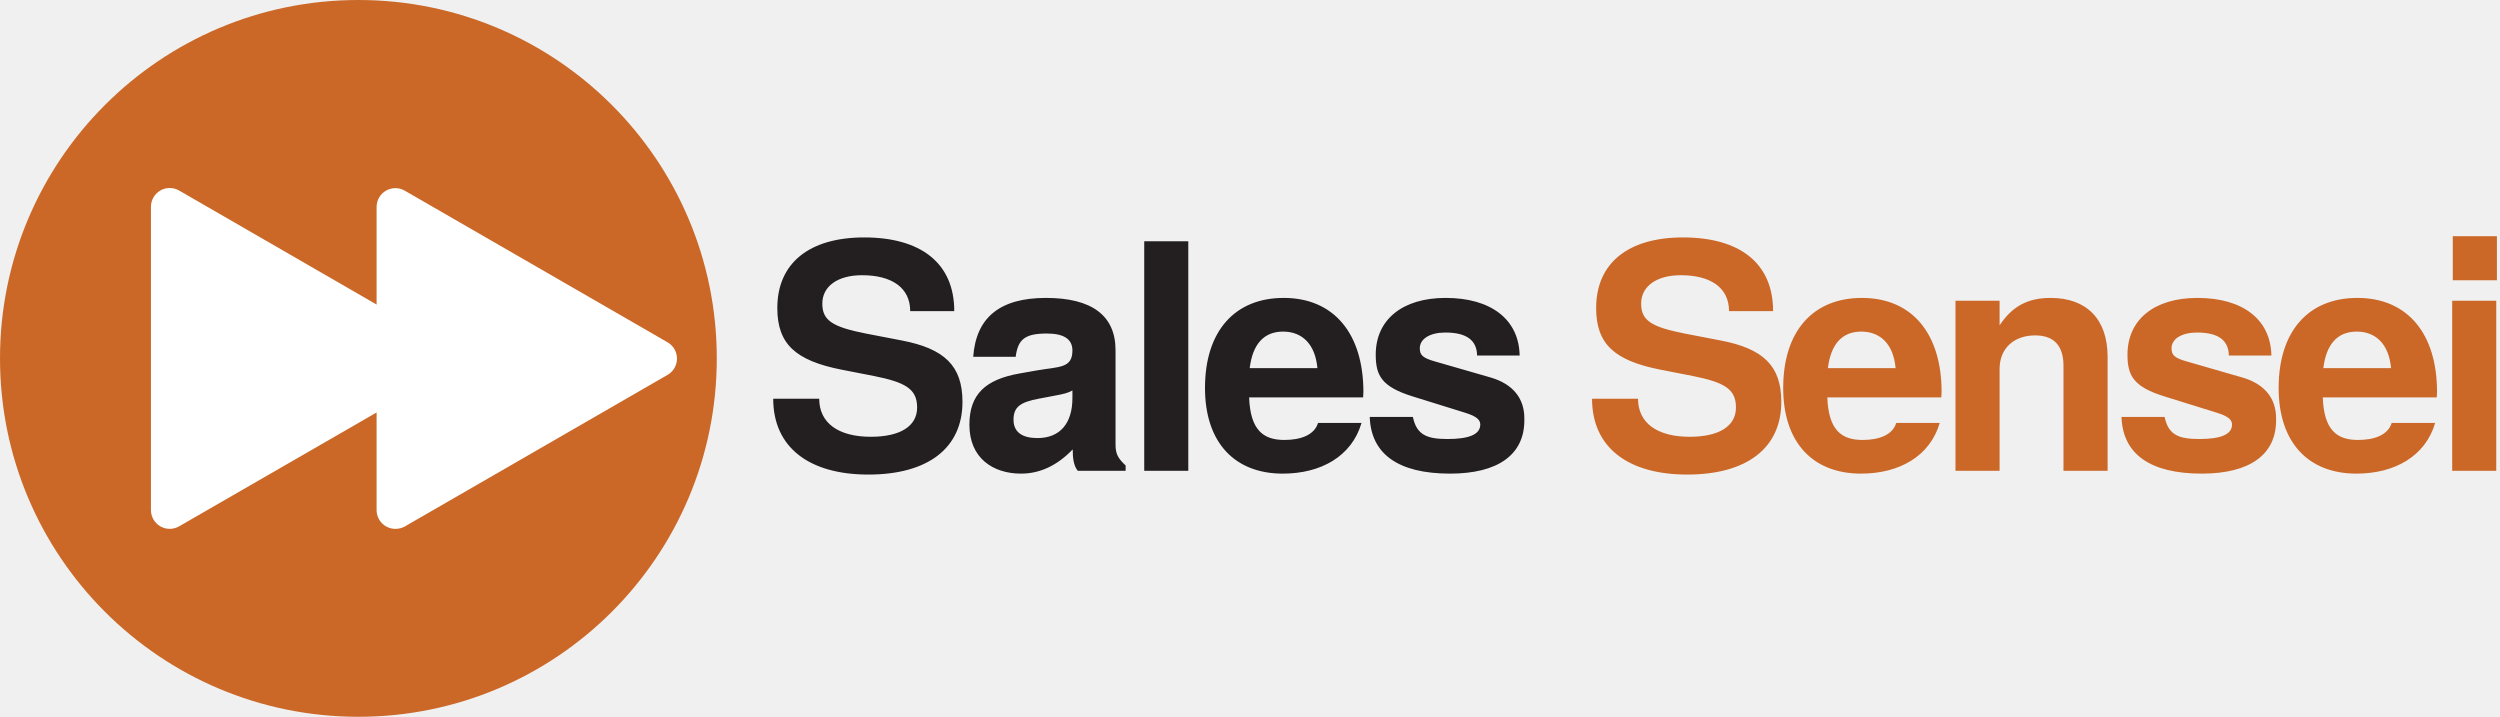
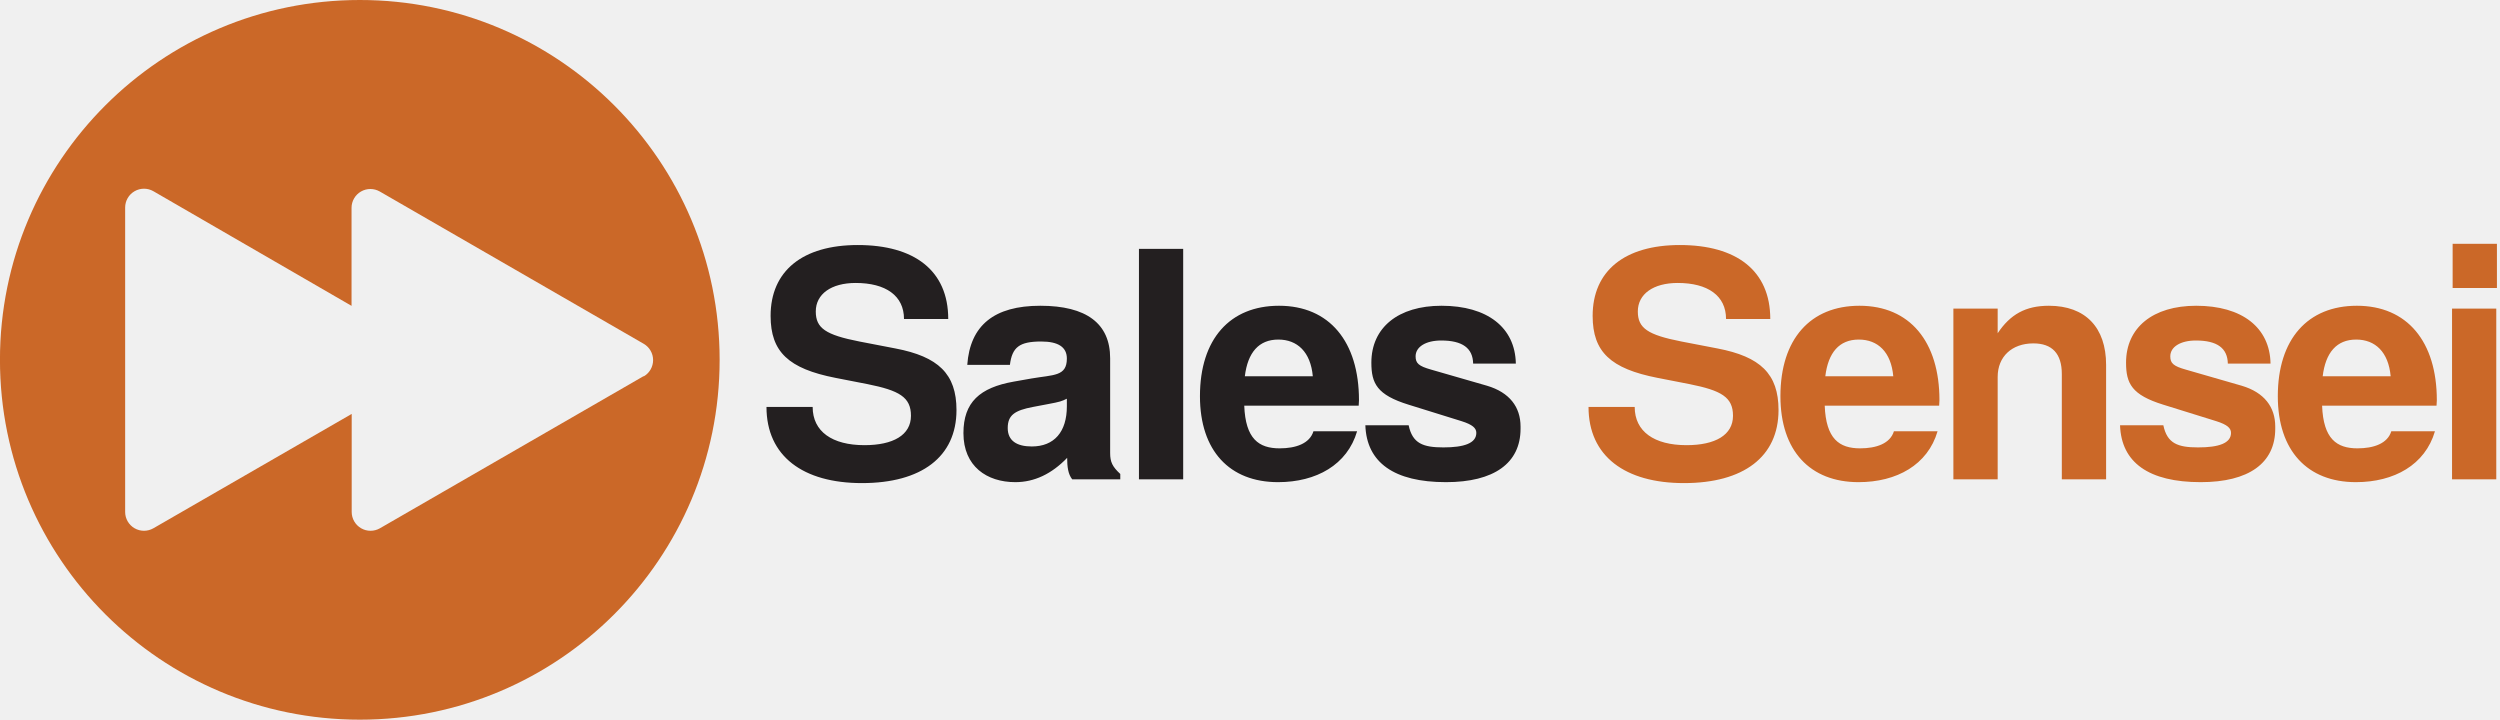
- <svg xmlns="http://www.w3.org/2000/svg" viewBox="0 0 665.82 190.91">
-   <circle cx="95.45" cy="95.45" r="95.45" fill="#cb6828" />
-   <polygon points="175.25 95.45 105.3 55.06 105.3 89.76 45.2 55.06 45.2 135.84 105.3 101.15 105.3 135.84 175.25 95.45" fill="#fff" />
-   <path d="M112.44,151.47a5,5,0,0,1-5-5v-26L54.84,150.8a5,5,0,0,1-7.5-4.33V65.69a5,5,0,0,1,7.5-4.33l52.6,30.37v-26a5,5,0,0,1,7.5-4.33l70,40.39a5,5,0,0,1,0,8.66l-70,40.39A5,5,0,0,1,112.44,151.47Zm0-44.7a5,5,0,0,1,5,5v26l55-31.73-55-31.73v26a5,5,0,0,1-7.5,4.33L57.34,74.35v63.46l52.6-30.37A5,5,0,0,1,112.44,106.77Z" transform="translate(-7.14 -10.62)" fill="#fff" />
-   <text transform="translate(203.24 125.39)" font-size="83.88" fill="#231f20" font-family="HelveticaNeue-Bold, Helvetica Neue" font-weight="700" letter-spacing="-0.04em">Sales <tspan x="218.08" y="0" fill="#cb6828" letter-spacing="-0.05em">Sensei</tspan>
+ <svg xmlns="http://www.w3.org/2000/svg" viewBox="0 0 663.22 190.91">
+   <text transform="translate(200.65 127.16)" font-size="83.88" fill="#231f20" font-family="HelveticaNeue-Bold, Helvetica Neue" font-weight="700" letter-spacing="-0.04em">Sales <tspan x="218.08" y="0" fill="#cb6828" letter-spacing="-0.05em">Sensei</tspan>
  </text>
+   <path d="M105.19,8.86a95.46,95.46,0,1,0,95.46,95.45A95.45,95.45,0,0,0,105.19,8.86Zm75.3,99.78L110.54,149a5,5,0,0,1-2.5.67,4.93,4.93,0,0,1-2.5-.67,5,5,0,0,1-2.5-4.33v-26L50.44,149a5,5,0,0,1-7.5-4.33V63.92a5,5,0,0,1,7.5-4.33L103,90v-26a5,5,0,0,1,7.5-4.33l70,40.39a5,5,0,0,1,0,8.66Z" transform="translate(-9.74 -8.86)" fill="#cb6828" />
</svg>
